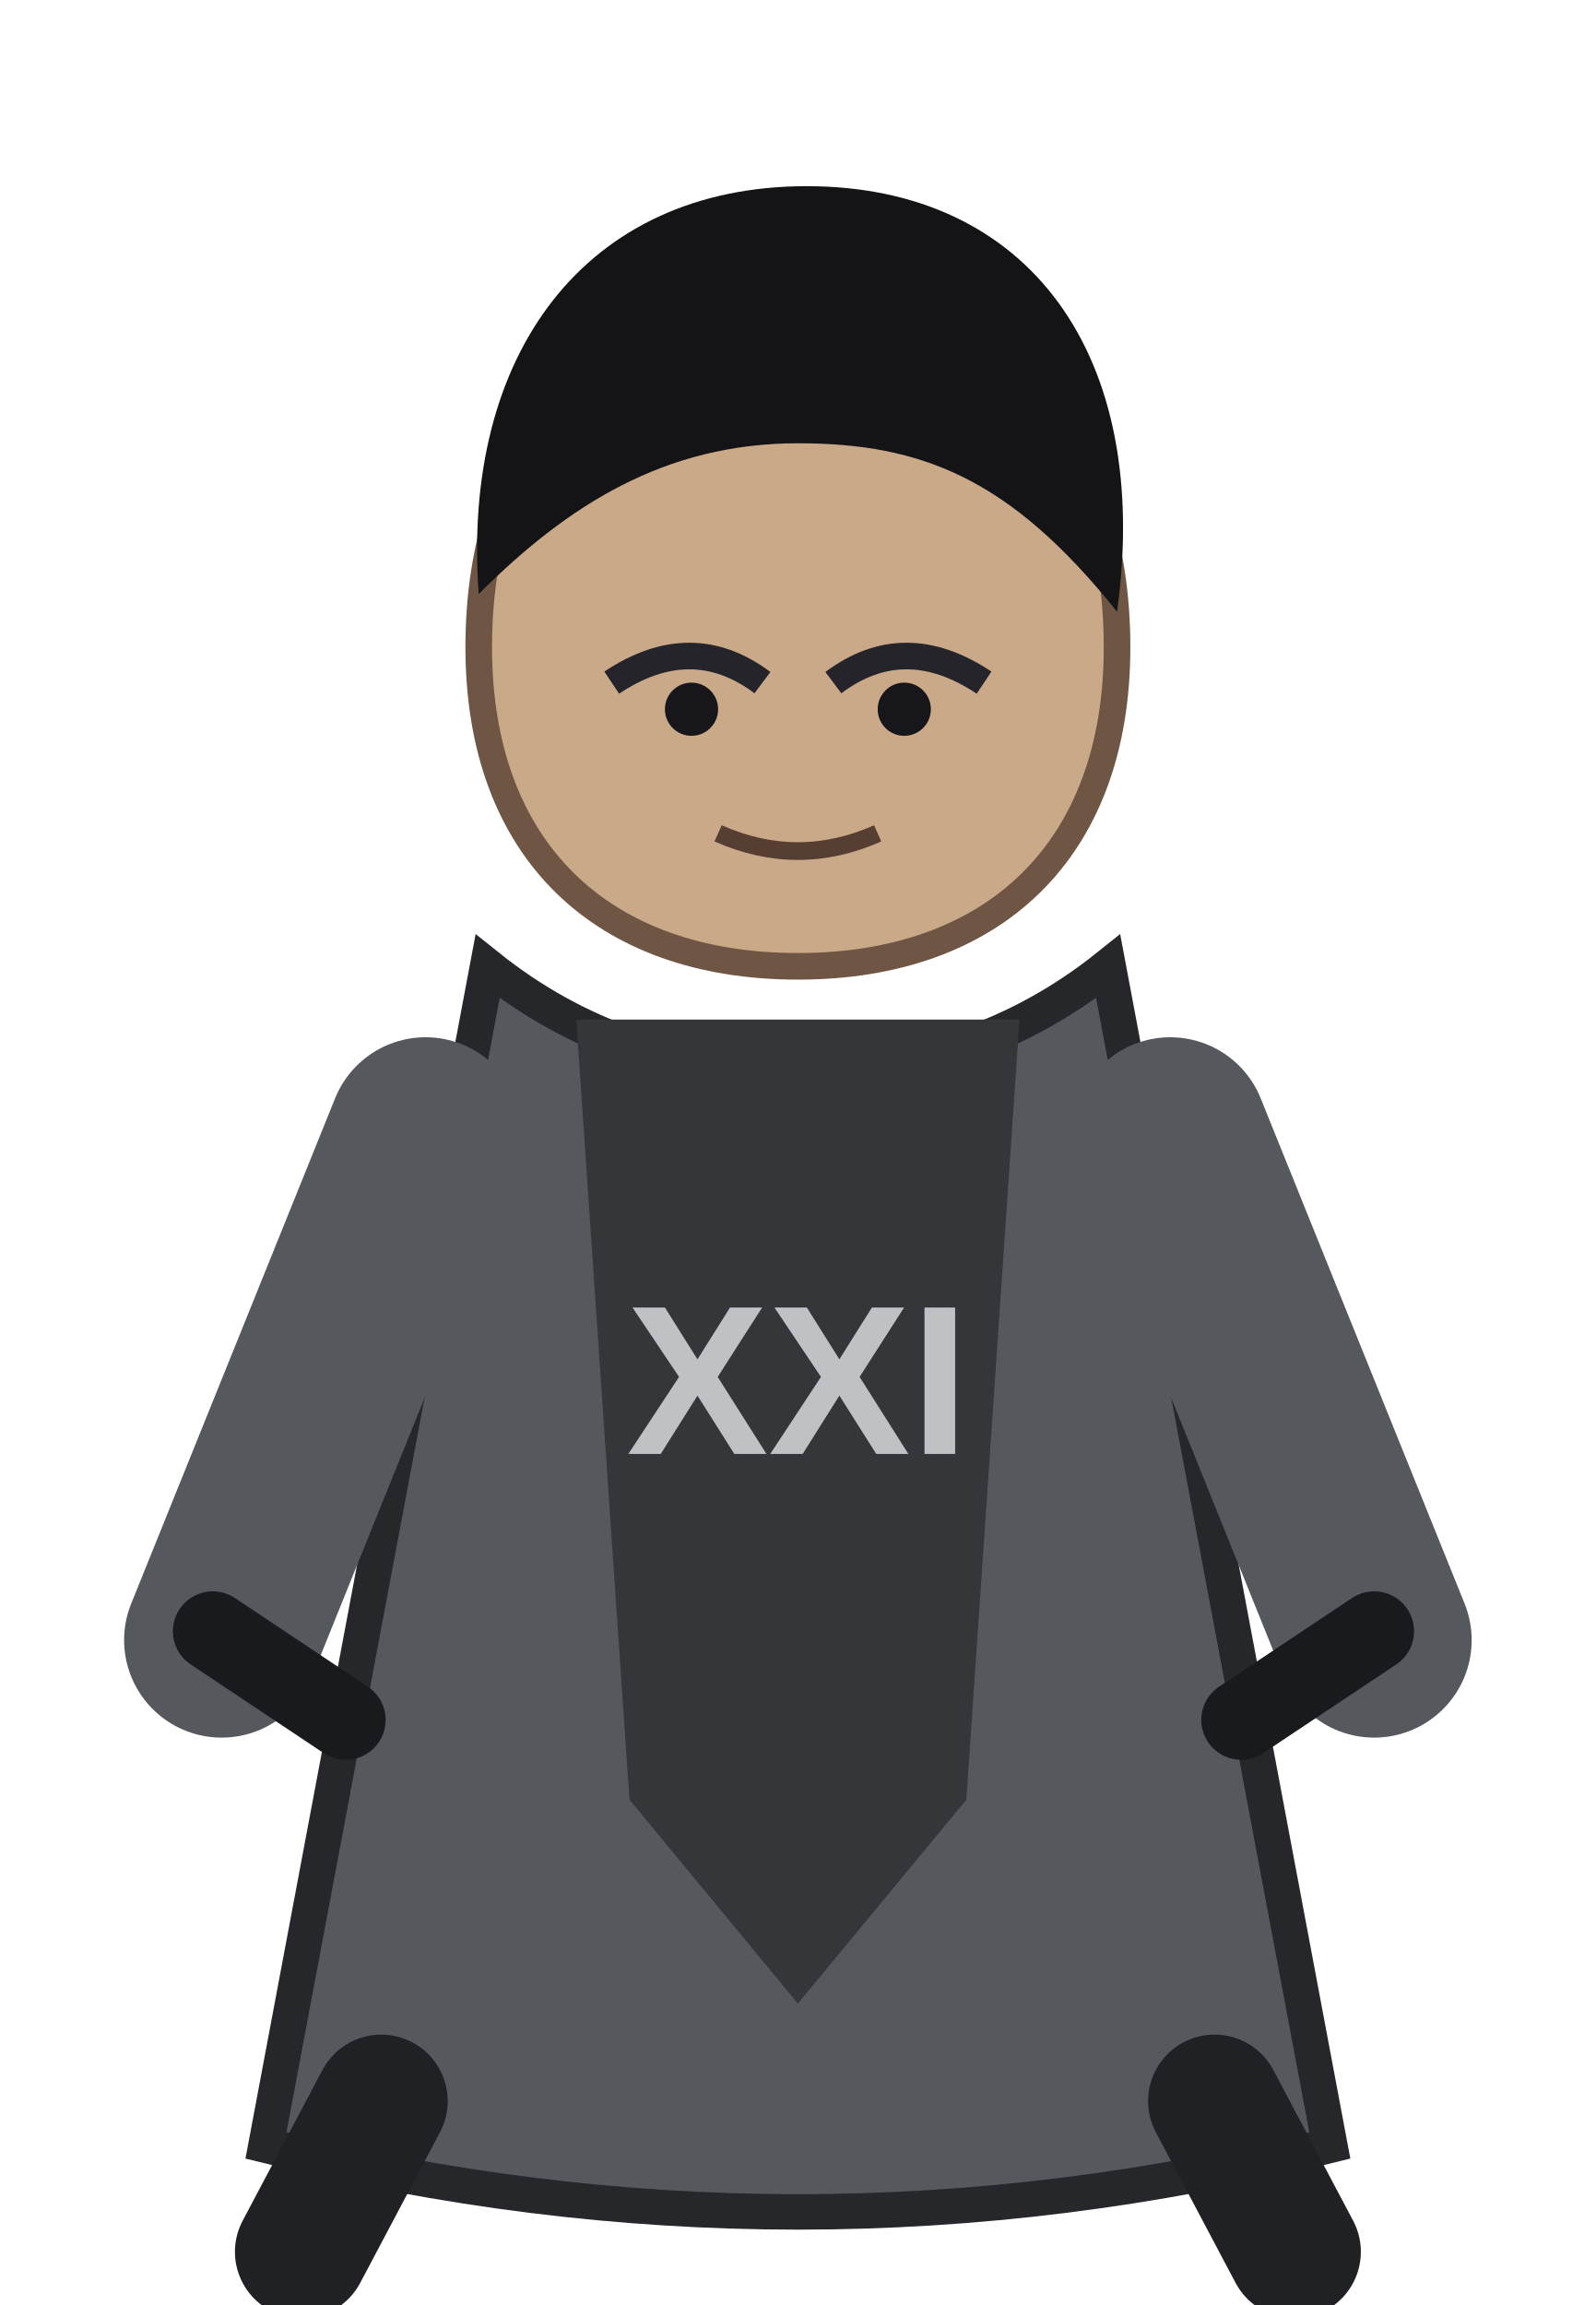
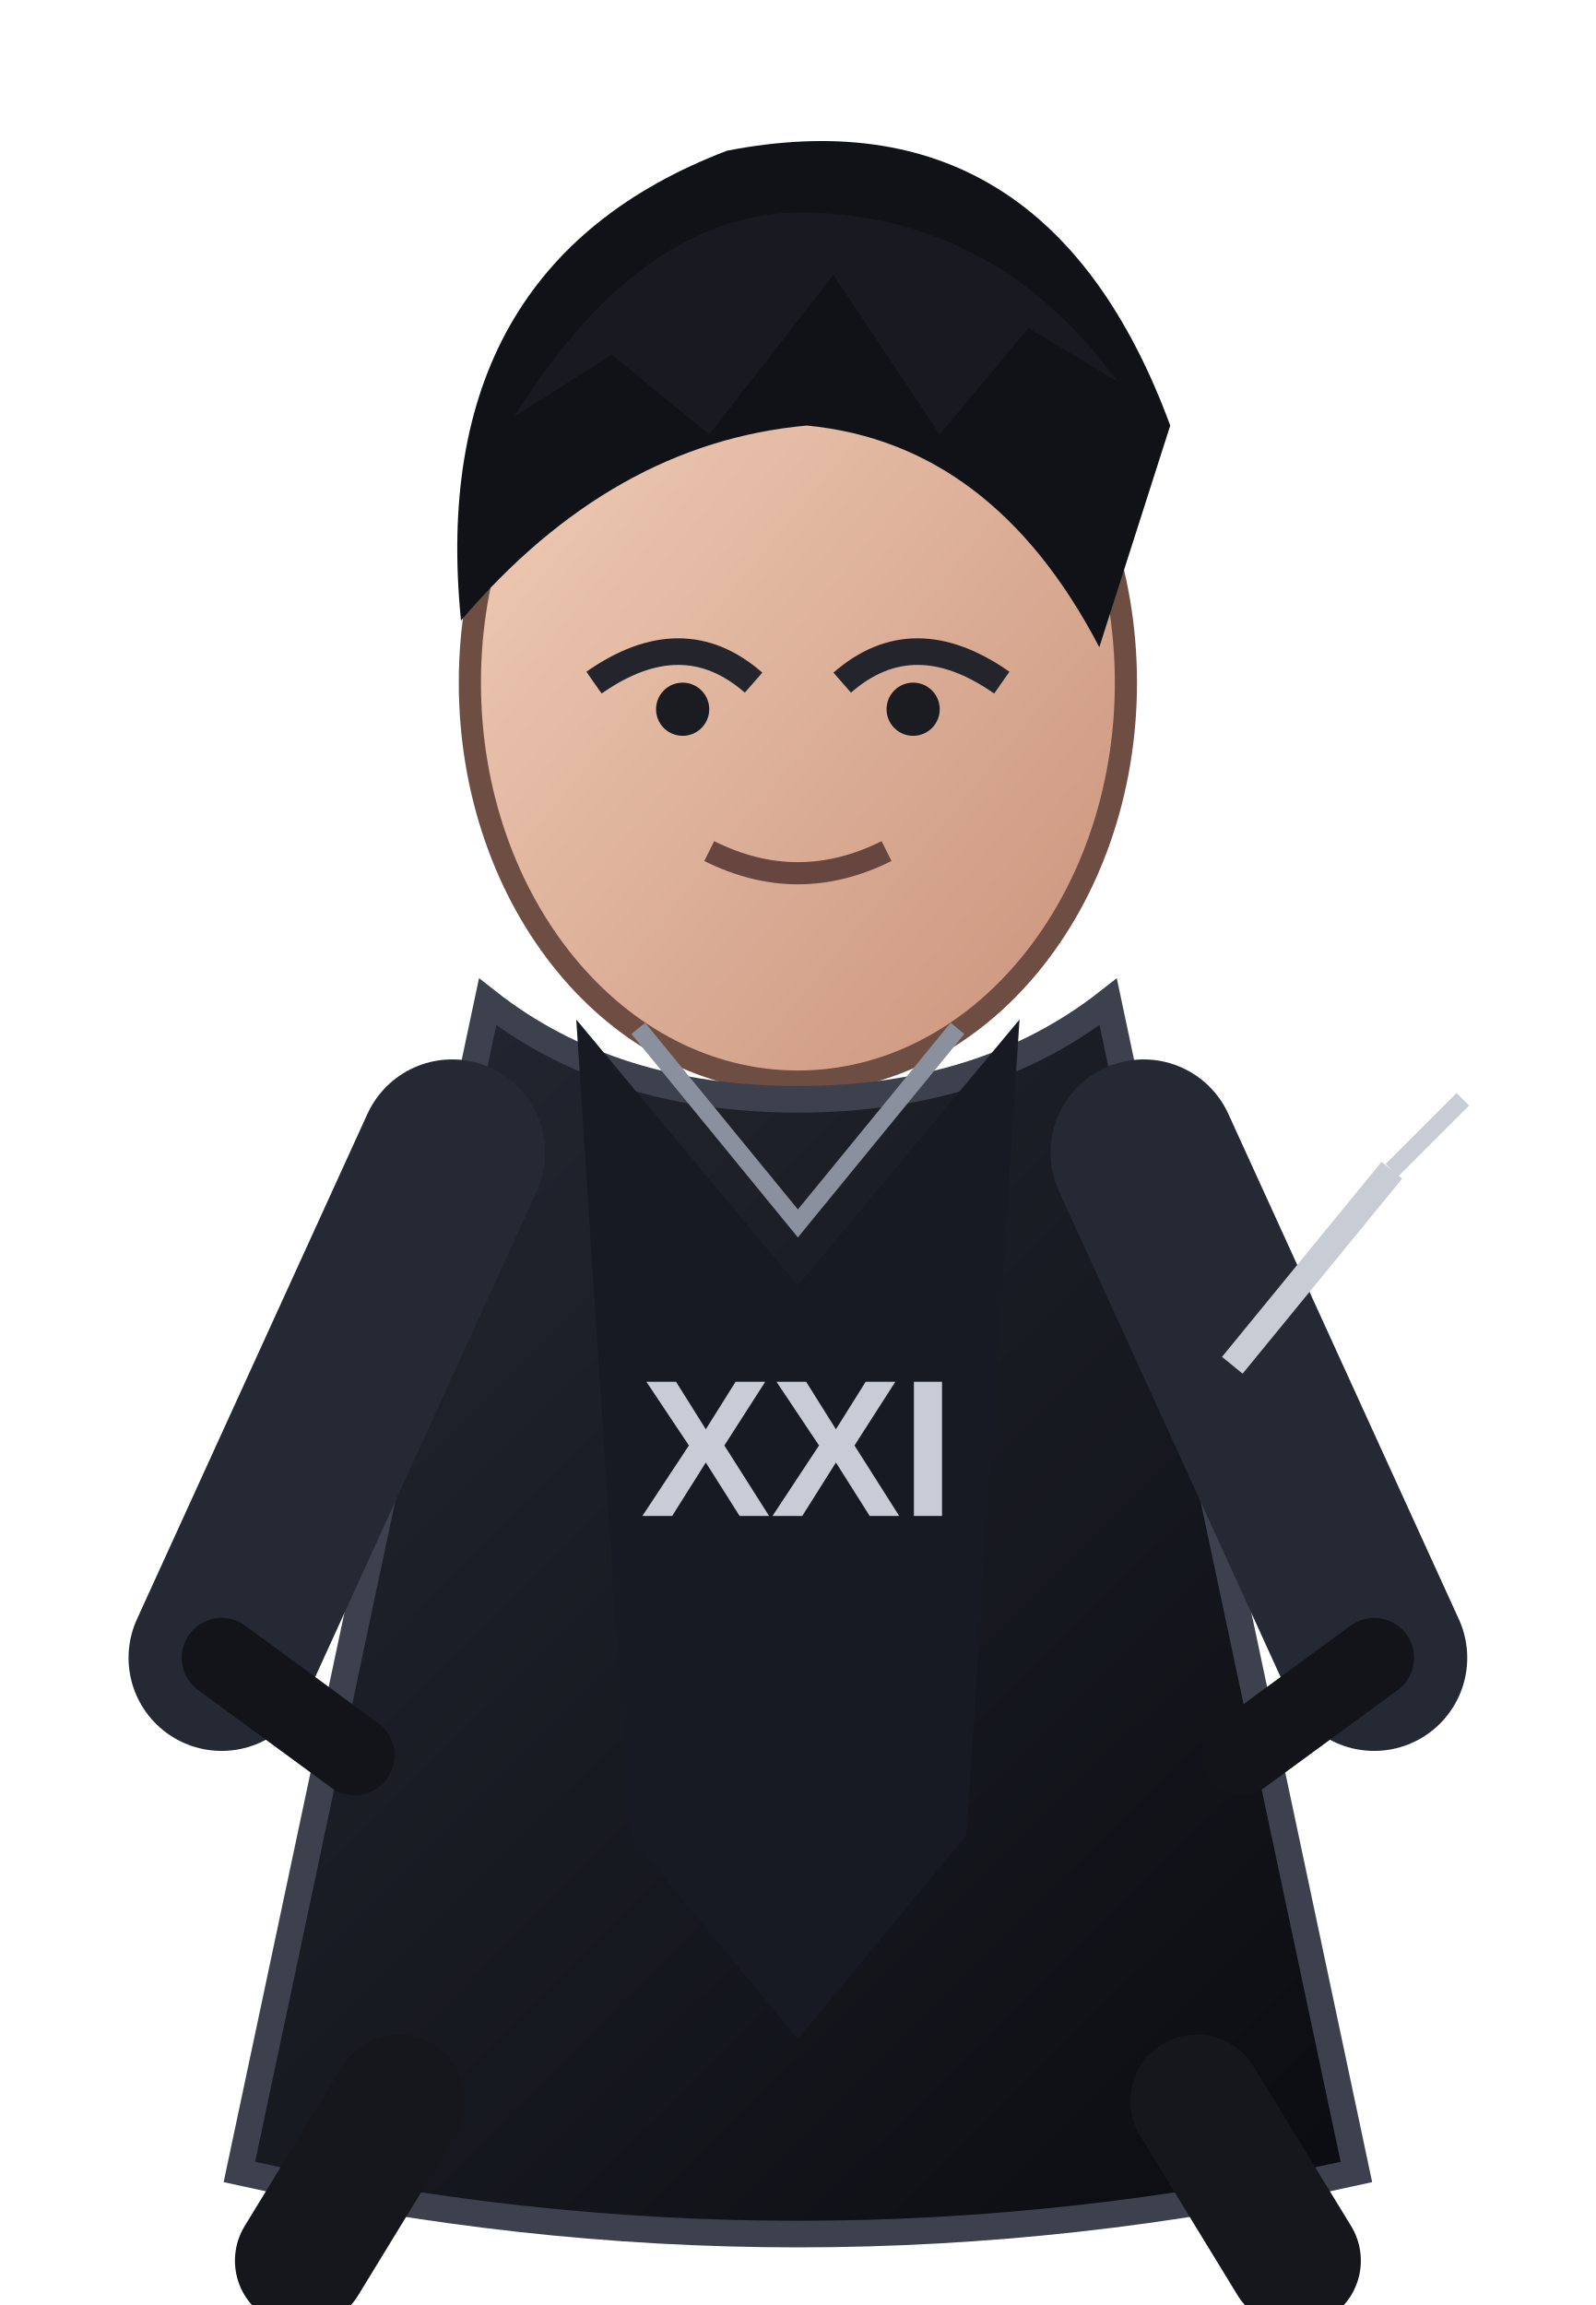
<svg xmlns="http://www.w3.org/2000/svg" width="180" height="260" viewBox="0 0 180 260">
+   <defs>
+     <linearGradient id="skin" x1="0" y1="0" x2="1" y2="1">
+       <stop offset="0" stop-color="#f3d2bc" />
+       <stop offset="1" stop-color="#c99179" />
+     </linearGradient>
+     <linearGradient id="coat" x1="0" y1="0" x2="0.9" y2="1">
+       <stop offset="0" stop-color="#252833" />
+       <stop offset="1" stop-color="#0c0d12" />
+     </linearGradient>
+     <linearGradient id="white" x1="0" y1="0" x2="1" y2="1">
+       <stop offset="0" stop-color="#fffdf7" />
+       <stop offset="1" stop-color="#d9e0eb" />
+     </linearGradient>
+     <linearGradient id="purple" x1="0" y1="0" x2="1" y2="1">
+       <stop offset="0" stop-color="#332044" />
+       <stop offset="1" stop-color="#100d19" />
+     </linearGradient>
+     <linearGradient id="red" x1="0" y1="0" x2="1" y2="1">
+       <stop offset="0" stop-color="#3a1b24" />
+       <stop offset="1" stop-color="#111116" />
+     </linearGradient>
+   </defs>
  <rect width="180" height="260" fill="none" />
-   <path d="M90 34 C67 34 54 50 54 73 C54 96 68 109 90 109 C112 109 126 96 126 73 C126 50 113 34 90 34Z" fill="#caa989" stroke="#6f5544" stroke-width="3" />
-   <path d="M54 67 C52 40 66 21 91 21 C116 21 130 40 126 69 C114 54 104 50 90 50 C75 50 64 57 54 67Z" fill="#141417" />
-   <path d="M69 77 Q78 71 86 77 M94 77 Q102 71 111 77" fill="none" stroke="#24242a" stroke-width="3" />
-   <circle cx="78" cy="80" r="3" fill="#17171b" />
-   <circle cx="102" cy="80" r="3" fill="#17171b" />
-   <path d="M81 94 Q90 98 99 94" fill="none" stroke="#563e32" stroke-width="2" />
-   <path d="M55 109 L30 242 Q90 257 150 242 L125 109 Q110 121 90 121 Q70 121 55 109Z" fill="#55585c" stroke="#26272b" stroke-width="4" />
-   <path d="M65 115 L115 115 L109 203 L90 226 L71 203Z" fill="#34363a" />
-   <text x="90" y="164" text-anchor="middle" font-family="Arial" font-size="24" font-weight="bold" fill="#bfc1c5">XXI</text>
-   <path d="M48 128 L25 185 M132 128 L155 185" stroke="#55585c" stroke-width="22" stroke-linecap="round" />
-   <path d="M24 184 L39 194" stroke="#191a1d" stroke-width="9" stroke-linecap="round" />
-   <path d="M155 184 L140 194" stroke="#191a1d" stroke-width="9" stroke-linecap="round" />
-   <path d="M43 237 L34 254 M137 237 L146 254" stroke="#202125" stroke-width="15" stroke-linecap="round" />
+   <ellipse cx="90" cy="77" rx="37" ry="45" fill="url(#skin)" stroke="#6e4d43" stroke-width="2.5" />
+   <path d="M52 70Q48 30 82 17Q118 10 132 48L124 73Q112 50 91 48Q69 50 52 70Z" fill="#111218" />
+   <path d="M58 47Q73 23 92 24Q113 25 126 43L116 37L106 49L94 31L80 49L69 40Z" fill="#191a21" />
+   <path d="M67 77Q77 70 85 77M95 77Q103 70 113 77" fill="none" stroke="#24252c" stroke-width="3" />
+   <circle cx="77" cy="80" r="3" fill="#1b1c22" />
+   <circle cx="103" cy="80" r="3" fill="#1b1c22" />
+   <path d="M80 96Q90 101 100 96" fill="none" stroke="#67463f" stroke-width="2.5" />
+   <path d="M55 113L27 245Q90 259 153 245L125 113Q111 124 90 124Q69 124 55 113Z" fill="url(#coat)" stroke="#3d414d" stroke-width="3" />
+   <path d="M65 115L90 145L115 115L109 207L90 230L71 207Z" fill="#171a22" />
+   <path d="M72 116L90 138L108 116" fill="none" stroke="#8b909e" stroke-width="2" />
+   <text x="90" y="171" text-anchor="middle" font-family="Arial" font-size="22" font-weight="bold" fill="#c7ccd7">XXI</text>
+   <path d="M51 130L25 187M129 130L155 187" stroke="#252933" stroke-width="21" stroke-linecap="round" />
+   <path d="M25 187L40 198M155 187L140 198" stroke="#12141a" stroke-width="9" stroke-linecap="round" />
+   <path d="M45 237L34 255M135 237L146 255" stroke="#15171d" stroke-width="15" stroke-linecap="round" />
+   <path d="M139 154L157 132" stroke="#c8ccd5" stroke-width="3" />
+   <path d="M157 132L165 124" stroke="#c8ccd5" stroke-width="2" />
</svg>
